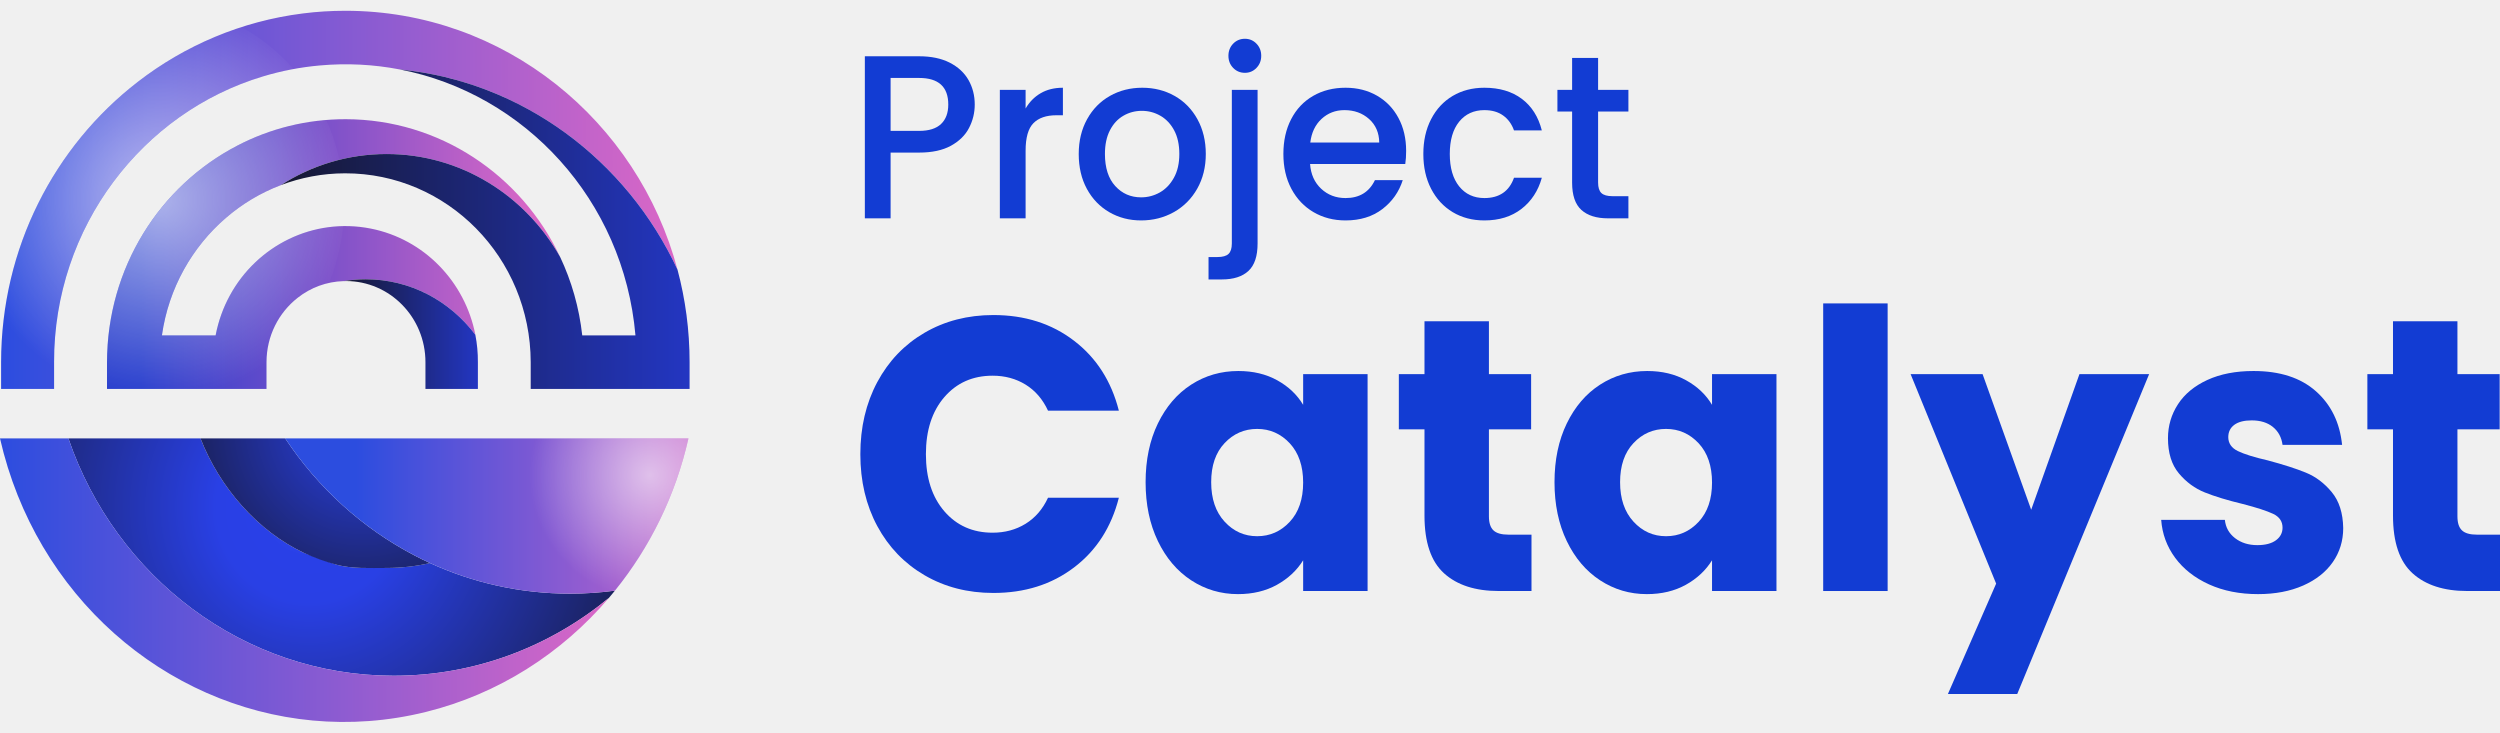
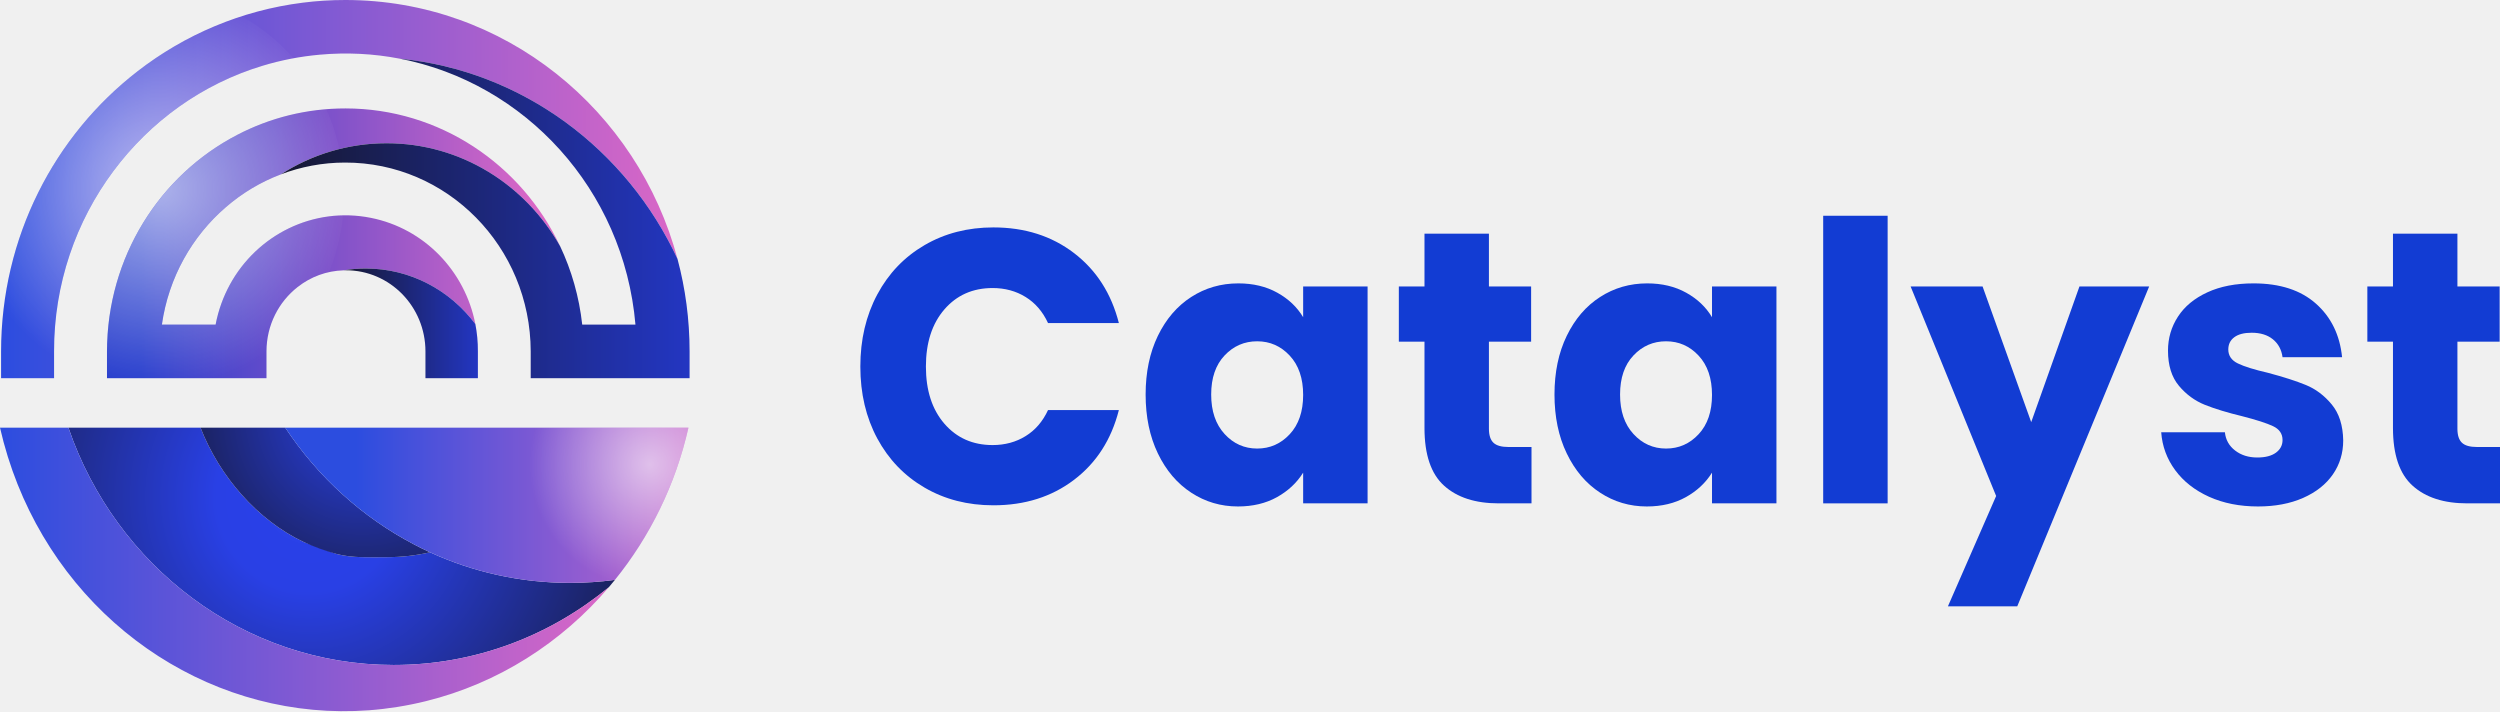
- <svg xmlns="http://www.w3.org/2000/svg" width="116" height="34" viewBox="0 0 116 34" fill="none">
-   <path d="M40.706 17.729C41.231 16.75 41.962 15.986 42.901 15.439C43.84 14.892 44.904 14.618 46.092 14.618C47.55 14.618 48.797 15.015 49.834 15.809C50.872 16.602 51.566 17.684 51.915 19.055H48.628C48.383 18.526 48.036 18.123 47.587 17.846C47.139 17.57 46.628 17.432 46.057 17.432C45.137 17.432 44.391 17.763 43.819 18.424C43.248 19.085 42.962 19.968 42.962 21.074C42.962 22.181 43.248 23.064 43.819 23.725C44.391 24.387 45.137 24.717 46.057 24.717C46.628 24.717 47.139 24.579 47.587 24.303C48.036 24.026 48.383 23.624 48.628 23.095H51.915C51.566 24.465 50.872 25.544 49.834 26.331C48.797 27.119 47.55 27.513 46.092 27.513C44.904 27.513 43.84 27.239 42.901 26.692C41.962 26.145 41.231 25.385 40.706 24.411C40.182 23.437 39.92 22.325 39.92 21.075C39.92 19.824 40.182 18.709 40.706 17.729Z" fill="#123CD3" />
-   <path d="M53.725 19.65C54.104 18.869 54.62 18.267 55.273 17.846C55.925 17.426 56.653 17.215 57.459 17.215C58.146 17.215 58.749 17.359 59.268 17.648C59.787 17.936 60.186 18.315 60.466 18.784V17.359H63.456V27.422H60.466V25.998C60.175 26.466 59.769 26.845 59.251 27.134C58.732 27.422 58.128 27.567 57.441 27.567C56.648 27.567 55.925 27.353 55.273 26.927C54.62 26.5 54.104 25.892 53.725 25.105C53.346 24.317 53.156 23.407 53.156 22.373C53.156 21.339 53.346 20.432 53.725 19.65ZM59.845 20.569C59.431 20.125 58.927 19.902 58.333 19.902C57.738 19.902 57.233 20.122 56.82 20.561C56.406 21 56.199 21.604 56.199 22.373C56.199 23.142 56.406 23.753 56.82 24.203C57.233 24.654 57.738 24.88 58.333 24.88C58.927 24.88 59.431 24.657 59.845 24.212C60.259 23.768 60.466 23.16 60.466 22.391C60.466 21.622 60.259 21.015 59.845 20.569Z" fill="#123CD3" />
-   <path d="M71.061 24.808V27.423H69.54C68.456 27.423 67.61 27.149 67.005 26.602C66.399 26.055 66.096 25.163 66.096 23.924V19.921H64.906V17.36H66.096V14.907H69.086V17.36H71.044V19.921H69.086V23.96C69.086 24.261 69.156 24.477 69.296 24.609C69.435 24.742 69.668 24.808 69.995 24.808H71.061Z" fill="#123CD3" />
-   <path d="M72.698 19.65C73.077 18.869 73.592 18.267 74.246 17.846C74.898 17.426 75.626 17.215 76.431 17.215C77.118 17.215 77.722 17.359 78.24 17.648C78.76 17.936 79.158 18.315 79.438 18.784V17.359H82.428V27.422H79.438V25.998C79.147 26.466 78.742 26.845 78.223 27.134C77.704 27.422 77.101 27.567 76.413 27.567C75.62 27.567 74.898 27.353 74.246 26.927C73.592 26.5 73.077 25.892 72.698 25.105C72.318 24.317 72.129 23.407 72.129 22.373C72.129 21.339 72.318 20.432 72.698 19.65ZM78.818 20.569C78.403 20.125 77.9 19.902 77.305 19.902C76.71 19.902 76.206 20.122 75.793 20.561C75.379 21 75.172 21.604 75.172 22.373C75.172 23.142 75.379 23.753 75.793 24.203C76.206 24.654 76.71 24.88 77.305 24.88C77.9 24.88 78.403 24.657 78.818 24.212C79.232 23.768 79.438 23.16 79.438 22.391C79.438 21.622 79.232 21.015 78.818 20.569Z" fill="#123CD3" />
-   <path d="M87.586 14.078V27.423H84.596V14.078H87.586Z" fill="#123CD3" />
-   <path d="M99.72 17.359L93.6 32.201H90.383L92.621 27.08L88.652 17.359H91.992L94.247 23.653L96.486 17.359H99.72Z" fill="#123CD3" />
-   <path d="M102.5 27.116C101.836 26.815 101.312 26.404 100.926 25.881C100.542 25.358 100.326 24.771 100.279 24.122H103.234C103.269 24.471 103.427 24.753 103.706 24.97C103.987 25.186 104.331 25.294 104.739 25.294C105.112 25.294 105.4 25.219 105.604 25.069C105.808 24.919 105.91 24.723 105.91 24.483C105.91 24.194 105.764 23.981 105.473 23.842C105.181 23.705 104.71 23.551 104.057 23.383C103.357 23.215 102.774 23.037 102.308 22.851C101.842 22.665 101.44 22.37 101.102 21.967C100.763 21.564 100.594 21.02 100.594 20.335C100.594 19.758 100.749 19.232 101.058 18.757C101.366 18.282 101.821 17.907 102.421 17.63C103.022 17.354 103.736 17.215 104.564 17.215C105.788 17.215 106.752 17.528 107.457 18.153C108.162 18.778 108.568 19.608 108.673 20.642H105.91C105.863 20.293 105.715 20.017 105.464 19.812C105.213 19.608 104.884 19.506 104.477 19.506C104.127 19.506 103.858 19.575 103.671 19.713C103.485 19.851 103.392 20.041 103.392 20.281C103.392 20.569 103.541 20.786 103.838 20.93C104.135 21.074 104.599 21.219 105.228 21.363C105.951 21.556 106.539 21.745 106.994 21.931C107.449 22.117 107.848 22.418 108.192 22.833C108.536 23.248 108.713 23.804 108.725 24.501C108.725 25.09 108.565 25.616 108.244 26.079C107.923 26.542 107.463 26.905 106.863 27.17C106.263 27.434 105.566 27.567 104.774 27.567C103.922 27.567 103.165 27.417 102.5 27.116Z" fill="#123CD3" />
-   <path d="M116.001 24.808V27.423H114.479C113.396 27.423 112.55 27.149 111.944 26.602C111.338 26.055 111.035 25.163 111.035 23.924V19.921H109.846V17.36H111.035V14.907H114.025V17.36H115.984V19.921H114.025V23.96C114.025 24.261 114.095 24.477 114.235 24.609C114.374 24.742 114.607 24.808 114.934 24.808H116.001Z" fill="#123CD3" />
-   <path d="M44.965 5.933C44.791 6.272 44.511 6.548 44.126 6.761C43.741 6.973 43.248 7.08 42.647 7.08H41.324V10.131H40.129V2.611H42.647C43.206 2.611 43.68 2.71 44.068 2.908C44.456 3.107 44.746 3.376 44.939 3.714C45.131 4.054 45.228 4.432 45.228 4.851C45.228 5.233 45.14 5.594 44.965 5.933ZM43.664 5.754C43.888 5.541 44 5.24 44 4.851C44 4.028 43.548 3.617 42.647 3.617H41.324V6.073H42.647C43.101 6.073 43.44 5.967 43.664 5.754Z" fill="#123CD3" />
-   <path d="M48.286 4.326C48.576 4.156 48.921 4.071 49.319 4.071V5.348H49.016C48.547 5.348 48.191 5.471 47.95 5.716C47.709 5.961 47.588 6.387 47.588 6.993V10.131H46.393V4.169H47.588V5.035C47.763 4.732 47.996 4.495 48.286 4.326Z" fill="#123CD3" />
-   <path d="M51.469 9.844C51.029 9.588 50.682 9.227 50.43 8.762C50.178 8.297 50.053 7.758 50.053 7.144C50.053 6.539 50.182 6.001 50.441 5.532C50.7 5.063 51.053 4.703 51.501 4.45C51.948 4.198 52.449 4.071 53.001 4.071C53.553 4.071 54.054 4.198 54.501 4.45C54.949 4.703 55.302 5.063 55.561 5.532C55.819 6.001 55.949 6.539 55.949 7.144C55.949 7.75 55.816 8.288 55.55 8.757C55.284 9.226 54.922 9.588 54.464 9.844C54.006 10.1 53.5 10.228 52.948 10.228C52.402 10.228 51.91 10.1 51.469 9.844ZM53.814 8.93C54.083 8.778 54.302 8.551 54.469 8.248C54.638 7.945 54.721 7.577 54.721 7.144C54.721 6.712 54.641 6.346 54.48 6.046C54.319 5.747 54.106 5.522 53.84 5.37C53.574 5.218 53.288 5.143 52.98 5.143C52.672 5.143 52.387 5.218 52.125 5.37C51.863 5.522 51.654 5.747 51.501 6.046C51.346 6.346 51.269 6.712 51.269 7.144C51.269 7.786 51.429 8.283 51.747 8.632C52.065 8.982 52.466 9.157 52.948 9.157C53.256 9.157 53.545 9.081 53.814 8.93Z" fill="#123CD3" />
-   <path d="M58.352 11.299C58.352 11.883 58.212 12.307 57.928 12.571C57.645 12.834 57.234 12.966 56.695 12.966H56.076V11.927H56.485C56.73 11.927 56.904 11.878 57.004 11.781C57.106 11.684 57.157 11.523 57.157 11.299V4.169H58.352V11.299ZM57.219 3.151C57.073 3 56.999 2.813 56.999 2.589C56.999 2.365 57.073 2.178 57.219 2.026C57.366 1.875 57.548 1.799 57.765 1.799C57.975 1.799 58.154 1.875 58.3 2.026C58.447 2.178 58.521 2.365 58.521 2.589C58.521 2.813 58.447 3 58.3 3.151C58.154 3.303 57.975 3.379 57.765 3.379C57.548 3.379 57.366 3.303 57.219 3.151Z" fill="#123CD3" />
-   <path d="M65.204 7.61H60.787C60.822 8.086 60.993 8.468 61.301 8.757C61.608 9.045 61.986 9.19 62.434 9.19C63.077 9.19 63.532 8.912 63.797 8.357H65.088C64.913 8.905 64.597 9.354 64.139 9.703C63.68 10.053 63.112 10.228 62.434 10.228C61.881 10.228 61.386 10.1 60.949 9.844C60.512 9.588 60.169 9.227 59.921 8.762C59.673 8.297 59.549 7.758 59.549 7.144C59.549 6.532 59.669 5.992 59.911 5.527C60.152 5.061 60.491 4.703 60.929 4.45C61.365 4.198 61.867 4.071 62.434 4.071C62.979 4.071 63.465 4.194 63.892 4.439C64.318 4.685 64.651 5.029 64.888 5.473C65.127 5.917 65.245 6.427 65.245 7.004C65.245 7.228 65.232 7.429 65.204 7.61ZM63.997 6.614C63.99 6.16 63.832 5.795 63.525 5.522C63.217 5.247 62.836 5.11 62.381 5.11C61.968 5.11 61.615 5.246 61.321 5.516C61.028 5.787 60.853 6.153 60.797 6.614L63.997 6.614Z" fill="#123CD3" />
-   <path d="M66.405 5.527C66.646 5.061 66.98 4.703 67.406 4.45C67.833 4.198 68.323 4.071 68.875 4.071C69.574 4.071 70.153 4.243 70.612 4.586C71.07 4.928 71.379 5.417 71.541 6.052H70.25C70.145 5.756 69.977 5.525 69.746 5.359C69.515 5.193 69.225 5.11 68.875 5.11C68.386 5.11 67.996 5.289 67.705 5.646C67.415 6.003 67.27 6.503 67.27 7.144C67.27 7.786 67.415 8.288 67.705 8.648C67.996 9.009 68.386 9.19 68.875 9.19C69.567 9.19 70.026 8.876 70.25 8.248H71.541C71.372 8.854 71.057 9.336 70.596 9.693C70.134 10.05 69.561 10.228 68.875 10.228C68.323 10.228 67.833 10.1 67.406 9.844C66.98 9.588 66.646 9.227 66.405 8.762C66.163 8.297 66.043 7.758 66.043 7.144C66.043 6.532 66.163 5.992 66.405 5.527Z" fill="#123CD3" />
-   <path d="M74.152 5.175V8.475C74.152 8.699 74.203 8.859 74.304 8.957C74.406 9.054 74.578 9.103 74.823 9.103H75.558V10.131H74.614C74.076 10.131 73.662 10.001 73.376 9.741C73.089 9.481 72.946 9.06 72.946 8.475V5.175H72.264V4.169H72.946V2.687H74.152V4.169H75.558V5.175H74.152Z" fill="#123CD3" />
-   <path d="M14.092 25.649C14.08 25.643 14.104 25.657 14.092 25.649C11.941 24.63 10.193 22.616 9.302 20.342H3.174C5.366 26.757 11.296 31.354 18.266 31.354C22.043 31.354 25.514 30.004 28.252 27.744C28.346 27.633 28.44 27.52 28.532 27.407C27.852 27.498 27.158 27.546 26.453 27.546C24.138 27.546 21.938 27.038 19.953 26.126C19.304 26.274 18.63 26.352 17.939 26.352C17.14 26.352 16.355 26.399 15.615 26.203C15.611 26.203 15.62 26.205 15.615 26.203" fill="url(#paint0_radial_3411_5260)" />
-   <path d="M14.092 25.65C14.572 25.873 15.096 26.067 15.616 26.204C15.611 26.204 15.62 26.206 15.616 26.204C16.355 26.399 17.141 26.353 17.939 26.353C18.631 26.353 19.305 26.275 19.954 26.127C19.711 26.017 19.472 25.899 19.238 25.776C16.819 24.514 14.754 22.636 13.234 20.343H9.303C10.193 22.616 11.941 24.631 14.092 25.65Z" fill="url(#paint1_radial_3411_5260)" />
-   <path d="M28.252 27.744C26.052 30.326 23.113 32.205 19.766 33.033C12.694 34.783 5.604 31.478 1.992 25.364C1.098 23.852 0.416 22.166 0 20.342H3.175C5.367 26.757 11.297 31.354 18.267 31.354C22.044 31.354 25.515 30.004 28.252 27.744Z" fill="url(#paint2_linear_3411_5260)" />
-   <path d="M31.945 20.342C31.341 22.993 30.156 25.398 28.532 27.407C27.852 27.498 27.159 27.546 26.454 27.546C24.139 27.546 21.939 27.038 19.954 26.126C19.711 26.016 19.472 25.899 19.238 25.775C16.819 24.513 14.754 22.635 13.234 20.342L31.945 20.342Z" fill="url(#paint3_linear_3411_5260)" />
-   <path d="M31.438 12.517C29.07 7.425 24.243 3.782 18.543 3.221C18.541 3.221 18.54 3.221 18.54 3.221C17.346 2.99 16.101 2.923 14.832 3.038C13.925 3.12 13.045 3.291 12.201 3.546C9.389 4.39 6.975 6.133 5.259 8.44C3.525 10.77 2.505 13.675 2.51 16.806V18.048H0.051V16.806C0.052 11.497 2.538 6.781 6.385 3.806C6.387 3.801 6.387 3.801 6.388 3.803C8.572 2.112 11.195 0.983 14.051 0.624C14.698 0.541 15.358 0.5 16.026 0.5C23.392 0.5 29.593 5.592 31.438 12.517Z" fill="url(#paint4_linear_3411_5260)" />
-   <path d="M7.513 15.562H10.004C10.132 14.896 10.358 14.274 10.665 13.712C11.921 11.403 14.531 10.074 17.208 10.607C19.691 11.101 21.578 13.079 22.057 15.534C20.882 13.967 19.042 12.959 16.974 12.959C16.625 12.959 16.281 12.988 15.946 13.044C15.945 13.044 15.945 13.044 15.943 13.044C15.146 13.066 14.41 13.348 13.817 13.813C13.816 13.814 13.816 13.814 13.814 13.814C13.813 13.816 13.813 13.816 13.812 13.817C12.932 14.505 12.366 15.588 12.366 16.806V18.048H4.965V16.806C4.971 12.422 7.424 8.626 11.003 6.761C12.514 5.971 14.226 5.528 16.041 5.531C20.39 5.537 24.199 8.119 25.993 11.928C24.381 9.069 21.378 7.147 17.94 7.147C16.137 7.147 14.453 7.676 13.028 8.592C13.026 8.592 13.026 8.592 13.025 8.594H13.023C12.09 8.948 11.231 9.463 10.481 10.111C8.919 11.455 7.825 13.364 7.513 15.562Z" fill="url(#paint5_linear_3411_5260)" />
-   <path d="M22.174 16.805V18.047H19.741V16.805C19.741 14.725 18.089 13.04 16.052 13.041C16.016 13.041 15.981 13.041 15.945 13.044C16.28 12.988 16.624 12.959 16.973 12.959C19.041 12.959 20.881 13.967 22.056 15.534V15.536C22.137 15.947 22.177 16.372 22.174 16.805Z" fill="url(#paint6_linear_3411_5260)" />
-   <path d="M31.997 16.805V18.048H24.625V16.805C24.614 11.955 20.756 8.033 16.006 8.042C14.963 8.044 13.959 8.238 13.027 8.592C14.452 7.676 16.137 7.147 17.939 7.147C21.378 7.147 24.38 9.069 25.992 11.927C26.52 13.044 26.873 14.268 27.016 15.562H29.485C28.94 9.269 24.336 4.339 18.542 3.221C24.243 3.781 29.07 7.425 31.438 12.517V12.519C31.802 13.884 31.997 15.322 31.997 16.805Z" fill="url(#paint7_linear_3411_5260)" />
-   <mask id="mask0_3411_5260" style="mask-type:luminance" maskUnits="userSpaceOnUse" x="0" y="0" width="32" height="34">
-     <path d="M28.252 27.744C26.052 30.326 23.113 32.206 19.766 33.033C12.694 34.783 5.604 31.478 1.992 25.364C1.098 23.852 0.416 22.167 0 20.343H3.175C5.367 26.758 11.297 31.355 18.267 31.355C22.044 31.355 25.515 30.004 28.252 27.744ZM13.234 20.343C14.754 22.636 16.819 24.513 19.238 25.775C19.472 25.899 19.711 26.017 19.954 26.127C21.939 27.039 24.139 27.546 26.454 27.546C27.159 27.546 27.852 27.498 28.532 27.407C30.156 25.398 31.341 22.993 31.945 20.343H13.234V20.343ZM16.025 0.5C15.357 0.5 14.698 0.541 14.051 0.624C11.195 0.983 8.571 2.112 6.388 3.803C6.386 3.801 6.386 3.801 6.385 3.806C2.538 6.781 0.052 11.497 0.05 16.806V18.048H2.509V16.806C2.505 13.675 3.524 10.77 5.259 8.44C6.974 6.133 9.389 4.39 12.2 3.546C13.045 3.291 13.925 3.12 14.831 3.038C16.101 2.923 17.345 2.99 18.539 3.221C18.539 3.221 18.541 3.221 18.542 3.221C24.242 3.782 29.07 7.425 31.437 12.517C29.593 5.592 23.392 0.5 16.025 0.5ZM10.481 10.111C11.23 9.463 12.089 8.948 13.023 8.594H13.024C13.025 8.593 13.025 8.593 13.027 8.593C14.452 7.676 16.136 7.147 17.939 7.147C21.377 7.147 24.38 9.069 25.992 11.928C24.198 8.119 20.389 5.537 16.04 5.531C14.225 5.528 12.513 5.971 11.002 6.761C7.423 8.626 4.97 12.423 4.964 16.806V18.048H12.365V16.806C12.365 15.588 12.931 14.505 13.811 13.818C13.812 13.816 13.812 13.816 13.814 13.814C13.815 13.814 13.815 13.814 13.816 13.813C14.409 13.348 15.145 13.066 15.942 13.044C15.944 13.044 15.944 13.044 15.945 13.044C16.28 12.988 16.624 12.959 16.973 12.959C19.041 12.959 20.881 13.967 22.056 15.535C21.577 13.079 19.69 11.101 17.207 10.608C14.53 10.075 11.92 11.404 10.664 13.712C10.358 14.274 10.131 14.896 10.004 15.562H7.512C7.824 13.364 8.918 11.456 10.481 10.111Z" fill="white" />
+ <svg xmlns="http://www.w3.org/2000/svg" width="116" height="33" viewBox="0 0 116 33" fill="none">
+   <path d="M40.706 13.663C41.231 12.683 41.962 11.92 42.901 11.373C43.84 10.826 44.904 10.552 46.092 10.552C47.55 10.552 48.797 10.949 49.834 11.742C50.872 12.536 51.566 13.618 51.915 14.989H48.628C48.383 14.459 48.036 14.057 47.587 13.78C47.139 13.503 46.628 13.365 46.057 13.365C45.137 13.365 44.391 13.696 43.819 14.357C43.248 15.018 42.962 15.902 42.962 17.008C42.962 18.114 43.248 18.998 43.819 19.659C44.391 20.32 45.137 20.651 46.057 20.651C46.628 20.651 47.139 20.513 47.587 20.236C48.036 19.96 48.383 19.557 48.628 19.028H51.915C51.566 20.399 50.872 21.478 49.834 22.265C48.797 23.053 47.55 23.446 46.092 23.446C44.904 23.446 43.84 23.173 42.901 22.626C41.962 22.079 41.231 21.318 40.706 20.345C40.182 19.371 39.92 18.259 39.92 17.008C39.92 15.758 40.182 14.643 40.706 13.663Z" fill="#123CD3" />
+   <path d="M53.725 15.583C54.104 14.802 54.62 14.201 55.273 13.78C55.925 13.36 56.654 13.149 57.459 13.149C58.146 13.149 58.75 13.293 59.268 13.582C59.787 13.87 60.186 14.249 60.466 14.718V13.293H63.456V23.356H60.466V21.931C60.175 22.4 59.769 22.779 59.251 23.068C58.732 23.356 58.128 23.5 57.441 23.5C56.648 23.5 55.925 23.287 55.273 22.86C54.62 22.434 54.104 21.826 53.725 21.039C53.346 20.251 53.157 19.341 53.157 18.306C53.157 17.273 53.346 16.365 53.725 15.583ZM59.845 16.503C59.431 16.058 58.927 15.836 58.333 15.836C57.738 15.836 57.233 16.055 56.82 16.494C56.406 16.933 56.199 17.537 56.199 18.306C56.199 19.076 56.406 19.686 56.82 20.137C57.233 20.588 57.738 20.813 58.333 20.813C58.927 20.813 59.431 20.591 59.845 20.146C60.259 19.701 60.466 19.094 60.466 18.325C60.466 17.555 60.259 16.948 59.845 16.503Z" fill="#123CD3" />
+   <path d="M71.062 20.741V23.356H69.54C68.457 23.356 67.611 23.083 67.005 22.535C66.399 21.989 66.096 21.096 66.096 19.858V15.854H64.906V13.293H66.096V10.841H69.086V13.293H71.044V15.854H69.086V19.894C69.086 20.194 69.156 20.411 69.296 20.543C69.435 20.675 69.668 20.741 69.995 20.741H71.062Z" fill="#123CD3" />
+   <path d="M72.697 15.583C73.076 14.802 73.591 14.201 74.245 13.78C74.897 13.36 75.625 13.149 76.43 13.149C77.118 13.149 77.721 13.293 78.24 13.582C78.759 13.87 79.157 14.249 79.437 14.718V13.293H82.427V23.356H79.437V21.931C79.146 22.4 78.741 22.779 78.222 23.068C77.703 23.356 77.1 23.5 76.412 23.5C75.619 23.5 74.897 23.287 74.245 22.86C73.591 22.434 73.076 21.826 72.697 21.039C72.317 20.251 72.128 19.341 72.128 18.306C72.128 17.273 72.317 16.365 72.697 15.583ZM78.817 16.503C78.403 16.058 77.899 15.836 77.305 15.836C76.71 15.836 76.205 16.055 75.792 16.494C75.377 16.933 75.171 17.537 75.171 18.306C75.171 19.076 75.377 19.686 75.792 20.137C76.205 20.588 76.71 20.813 77.305 20.813C77.899 20.813 78.403 20.591 78.817 20.146C79.231 19.701 79.437 19.094 79.437 18.325C79.437 17.555 79.231 16.948 78.817 16.503Z" fill="#123CD3" />
+   <path d="M87.586 10.011V23.356H84.596V10.011H87.586Z" fill="#123CD3" />
+   <path d="M99.721 13.293L93.6 28.135H90.383L92.621 23.014L88.653 13.293H91.992L94.248 19.587L96.486 13.293H99.721Z" fill="#123CD3" />
+   <path d="M102.5 23.05C101.836 22.749 101.312 22.337 100.927 21.814C100.543 21.291 100.326 20.705 100.28 20.056H103.235C103.27 20.405 103.428 20.687 103.707 20.903C103.987 21.12 104.331 21.228 104.739 21.228C105.112 21.228 105.4 21.153 105.605 21.003C105.808 20.853 105.91 20.657 105.91 20.417C105.91 20.128 105.764 19.915 105.473 19.776C105.181 19.638 104.71 19.485 104.057 19.317C103.357 19.148 102.774 18.971 102.308 18.785C101.842 18.598 101.44 18.304 101.102 17.901C100.764 17.498 100.595 16.954 100.595 16.269C100.595 15.692 100.749 15.166 101.058 14.691C101.366 14.216 101.822 13.84 102.422 13.564C103.022 13.287 103.736 13.149 104.564 13.149C105.788 13.149 106.752 13.462 107.457 14.087C108.163 14.712 108.568 15.541 108.673 16.575H105.91C105.863 16.227 105.715 15.95 105.465 15.746C105.214 15.541 104.884 15.439 104.477 15.439C104.127 15.439 103.859 15.508 103.672 15.647C103.486 15.785 103.393 15.974 103.393 16.215C103.393 16.503 103.541 16.72 103.838 16.864C104.135 17.008 104.599 17.152 105.228 17.297C105.951 17.489 106.54 17.679 106.995 17.865C107.449 18.051 107.849 18.352 108.193 18.767C108.536 19.181 108.713 19.737 108.725 20.434C108.725 21.024 108.565 21.55 108.245 22.012C107.924 22.476 107.463 22.839 106.863 23.104C106.263 23.368 105.566 23.5 104.774 23.5C103.923 23.5 103.165 23.35 102.5 23.05Z" fill="#123CD3" />
+   <path d="M116 20.741V23.356H114.478C113.395 23.356 112.549 23.083 111.943 22.535C111.337 21.989 111.034 21.096 111.034 19.858V15.854H109.845V13.293H111.034V10.841H114.024V13.293H115.983V15.854H114.024V19.894C114.024 20.194 114.094 20.411 114.234 20.543C114.373 20.675 114.606 20.741 114.933 20.741H116Z" fill="#123CD3" />
+   <path d="M14.092 25.15C14.081 25.143 14.104 25.157 14.092 25.15C11.941 24.131 10.193 22.116 9.303 19.843H3.175C5.367 26.258 11.297 30.855 18.267 30.855C22.044 30.855 25.515 29.504 28.252 27.244C28.347 27.133 28.441 27.02 28.532 26.907C27.852 26.998 27.159 27.046 26.454 27.046C24.139 27.046 21.939 26.539 19.954 25.627C19.305 25.775 18.631 25.853 17.939 25.853C17.141 25.853 16.355 25.899 15.616 25.704C15.612 25.704 15.62 25.705 15.616 25.704" fill="url(#paint0_radial_5546_226348)" />
+   <path d="M14.092 25.15C14.572 25.373 15.096 25.566 15.616 25.704C15.612 25.704 15.62 25.705 15.616 25.704C16.355 25.899 17.141 25.853 17.939 25.853C18.631 25.853 19.305 25.775 19.954 25.627C19.711 25.517 19.472 25.399 19.238 25.275C16.819 24.013 14.754 22.136 13.235 19.843H9.303C10.193 22.116 11.942 24.131 14.092 25.15Z" fill="url(#paint1_radial_5546_226348)" />
+   <path d="M28.252 27.244C26.052 29.826 23.113 31.706 19.766 32.533C12.694 34.283 5.604 30.978 1.992 24.864C1.098 23.352 0.416 21.667 0 19.843H3.175C5.367 26.258 11.297 30.855 18.267 30.855C22.044 30.855 25.515 29.504 28.252 27.244Z" fill="url(#paint2_linear_5546_226348)" />
+   <path d="M31.945 19.843C31.341 22.493 30.156 24.898 28.532 26.907C27.852 26.998 27.159 27.046 26.454 27.046C24.139 27.046 21.939 26.539 19.954 25.627C19.711 25.517 19.472 25.399 19.238 25.275C16.819 24.013 14.754 22.136 13.234 19.843L31.945 19.843Z" fill="url(#paint3_linear_5546_226348)" />
+   <path d="M31.437 12.017C29.07 6.925 24.242 3.282 18.542 2.721C18.541 2.721 18.539 2.721 18.539 2.721C17.345 2.49 16.101 2.423 14.831 2.538C13.925 2.62 13.045 2.791 12.2 3.046C9.389 3.89 6.974 5.633 5.259 7.94C3.524 10.27 2.505 13.175 2.509 16.306V17.548H0.05V16.306C0.052 10.997 2.537 6.281 6.385 3.306C6.386 3.301 6.386 3.301 6.388 3.303C8.571 1.612 11.194 0.483 14.05 0.124C14.698 0.041 15.357 0 16.025 0C23.392 -1.52777e-05 29.593 5.092 31.437 12.017Z" fill="url(#paint4_linear_5546_226348)" />
+   <path d="M7.512 15.062H10.004C10.131 14.396 10.358 13.774 10.664 13.212C11.921 10.904 14.531 9.574 17.207 10.108C19.69 10.601 21.578 12.579 22.056 15.035C20.881 13.467 19.041 12.459 16.973 12.459C16.624 12.459 16.28 12.488 15.945 12.544C15.944 12.544 15.944 12.544 15.942 12.544C15.145 12.566 14.409 12.848 13.817 13.313C13.815 13.314 13.815 13.314 13.814 13.314C13.812 13.316 13.812 13.316 13.811 13.317C12.931 14.005 12.365 15.088 12.365 16.306V17.548H4.964V16.306C4.97 11.923 7.423 8.126 11.002 6.261C12.513 5.471 14.226 5.028 16.04 5.031C20.389 5.037 24.198 7.619 25.992 11.428C24.38 8.569 21.378 6.647 17.939 6.647C16.137 6.647 14.452 7.176 13.027 8.093C13.026 8.093 13.026 8.093 13.024 8.094H13.023C12.089 8.448 11.23 8.963 10.481 9.611C8.918 10.956 7.825 12.864 7.512 15.062Z" fill="url(#paint5_linear_5546_226348)" />
+   <path d="M22.174 16.306V17.548H19.741V16.306C19.741 14.225 18.089 12.54 16.052 12.541C16.016 12.541 15.981 12.541 15.945 12.544C16.28 12.488 16.624 12.459 16.973 12.459C19.041 12.459 20.881 13.467 22.056 15.035V15.036C22.137 15.447 22.177 15.872 22.174 16.306Z" fill="url(#paint6_linear_5546_226348)" />
+   <path d="M31.997 16.306V17.548H24.625V16.306C24.614 11.455 20.755 7.533 16.006 7.543C14.963 7.544 13.959 7.738 13.027 8.093C14.452 7.176 16.137 6.647 17.939 6.647C21.378 6.647 24.38 8.569 25.992 11.428C26.519 12.544 26.873 13.768 27.015 15.062H29.485C28.94 8.769 24.336 3.839 18.542 2.721C24.242 3.282 29.07 6.925 31.437 12.017V12.019C31.802 13.385 31.997 14.822 31.997 16.306Z" fill="url(#paint7_linear_5546_226348)" />
+   <mask id="mask0_5546_226348" style="mask-type:luminance" maskUnits="userSpaceOnUse" x="0" y="0" width="32" height="33">
+     <path d="M28.252 27.244C26.052 29.826 23.113 31.706 19.766 32.533C12.694 34.283 5.604 30.978 1.992 24.864C1.098 23.352 0.416 21.667 0 19.843H3.175C5.367 26.258 11.297 30.855 18.267 30.855C22.044 30.855 25.515 29.504 28.252 27.244ZM13.234 19.843C14.754 22.136 16.819 24.013 19.238 25.275C19.472 25.399 19.711 25.517 19.954 25.627C21.939 26.539 24.139 27.046 26.454 27.046C27.159 27.046 27.852 26.998 28.532 26.907C30.156 24.898 31.341 22.493 31.945 19.843H13.234V19.843ZM16.025 0C15.357 0 14.698 0.041 14.051 0.124C11.195 0.483 8.571 1.612 6.388 3.303C6.386 3.301 6.386 3.301 6.385 3.306C2.538 6.281 0.052 10.997 0.05 16.306V17.548H2.509V16.306C2.505 13.175 3.524 10.27 5.259 7.94C6.974 5.633 9.389 3.89 12.2 3.046C13.045 2.791 13.925 2.62 14.831 2.538C16.101 2.423 17.345 2.49 18.539 2.721C18.539 2.721 18.541 2.721 18.542 2.721C24.242 3.282 29.07 6.925 31.437 12.017C29.593 5.092 23.392 0 16.025 0ZM10.481 9.611C11.23 8.963 12.089 8.448 13.023 8.094H13.024C13.025 8.093 13.025 8.093 13.027 8.093C14.452 7.176 16.136 6.647 17.939 6.647C21.377 6.647 24.38 8.569 25.992 11.428C24.198 7.619 20.389 5.037 16.04 5.031C14.225 5.028 12.513 5.471 11.002 6.261C7.423 8.126 4.97 11.923 4.964 16.306V17.548H12.365V16.306C12.365 15.088 12.931 14.005 13.811 13.318C13.812 13.316 13.812 13.316 13.814 13.314C13.815 13.314 13.815 13.314 13.816 13.313C14.409 12.848 15.145 12.566 15.942 12.544C15.944 12.544 15.944 12.544 15.945 12.544C16.28 12.488 16.624 12.459 16.973 12.459C19.041 12.459 20.881 13.467 22.056 15.035C21.577 12.579 19.69 10.601 17.207 10.108C14.53 9.574 11.92 10.904 10.664 13.212C10.358 13.774 10.131 14.396 10.004 15.062H7.512C7.824 12.864 8.918 10.956 10.481 9.611Z" fill="white" />
  </mask>
-   <g mask="url(#mask0_3411_5260)">
-     <path d="M28.672 30.689C32.603 30.689 35.79 27.402 35.79 23.347C35.79 19.293 32.603 16.005 28.672 16.005C24.74 16.005 21.553 19.293 21.553 23.347C21.553 27.402 24.74 30.689 28.672 30.689Z" fill="url(#paint8_radial_3411_5260)" />
-     <path d="M6.896 18.86C11.91 18.86 15.975 14.667 15.975 9.496C15.975 4.324 11.91 0.132 6.896 0.132C1.881 0.132 -2.184 4.324 -2.184 9.496C-2.184 14.667 1.881 18.86 6.896 18.86Z" fill="url(#paint9_radial_3411_5260)" />
+   <g mask="url(#mask0_5546_226348)">
+     <path d="M28.672 30.189C32.603 30.189 35.79 26.902 35.79 22.848C35.79 18.793 32.603 15.506 28.672 15.506C24.74 15.506 21.553 18.793 21.553 22.848C21.553 26.902 24.74 30.189 28.672 30.189Z" fill="url(#paint8_radial_5546_226348)" />
+     <path d="M6.895 18.36C11.909 18.36 15.974 14.167 15.974 8.996C15.974 3.824 11.909 -0.368 6.895 -0.368C1.88 -0.368 -2.185 3.824 -2.185 8.996C-2.185 14.167 1.88 18.36 6.895 18.36Z" fill="url(#paint9_radial_5546_226348)" />
  </g>
  <defs>
-     <radialGradient id="paint0_radial_3411_5260" cx="0" cy="0" r="1" gradientUnits="userSpaceOnUse" gradientTransform="translate(14.3442 23.5223) scale(18.1545 18.7234)">
+     <radialGradient id="paint0_radial_5546_226348" cx="0" cy="0" r="1" gradientUnits="userSpaceOnUse" gradientTransform="translate(14.345 23.0225) scale(18.1545 18.7234)">
      <stop stop-color="#2A41EA" />
      <stop offset="0.236" stop-color="#2940E5" />
      <stop offset="1" stop-color="#161832" />
    </radialGradient>
-     <radialGradient id="paint1_radial_3411_5260" cx="0" cy="0" r="1" gradientUnits="userSpaceOnUse" gradientTransform="translate(16.8156 19.6911) scale(10.3947 10.7205)">
+     <radialGradient id="paint1_radial_5546_226348" cx="0" cy="0" r="1" gradientUnits="userSpaceOnUse" gradientTransform="translate(16.8158 19.1908) scale(10.3947 10.7205)">
      <stop stop-color="#2A41EA" />
      <stop offset="1" stop-color="#161832" />
    </radialGradient>
-     <linearGradient id="paint2_linear_3411_5260" x1="0" y1="26.921" x2="28.252" y2="26.921" gradientUnits="userSpaceOnUse">
+     <linearGradient id="paint2_linear_5546_226348" x1="0" y1="26.421" x2="28.252" y2="26.421" gradientUnits="userSpaceOnUse">
      <stop stop-color="#2C4DDF" />
      <stop offset="1" stop-color="#DA67C6" />
    </linearGradient>
-     <linearGradient id="paint3_linear_3411_5260" x1="16.519" y1="23.944" x2="34.505" y2="23.944" gradientUnits="userSpaceOnUse">
+     <linearGradient id="paint3_linear_5546_226348" x1="16.519" y1="23.444" x2="34.505" y2="23.444" gradientUnits="userSpaceOnUse">
      <stop stop-color="#2C4DDF" />
      <stop offset="1" stop-color="#DA67C6" />
    </linearGradient>
-     <linearGradient id="paint4_linear_3411_5260" x1="0.051" y1="9.274" x2="31.438" y2="9.274" gradientUnits="userSpaceOnUse">
+     <linearGradient id="paint4_linear_5546_226348" x1="0.05" y1="8.774" x2="31.437" y2="8.774" gradientUnits="userSpaceOnUse">
      <stop stop-color="#2C4DDF" />
      <stop offset="1" stop-color="#DA67C6" />
    </linearGradient>
-     <linearGradient id="paint5_linear_3411_5260" x1="6.526" y1="11.789" x2="27.554" y2="11.789" gradientUnits="userSpaceOnUse">
+     <linearGradient id="paint5_linear_5546_226348" x1="6.526" y1="11.289" x2="27.553" y2="11.289" gradientUnits="userSpaceOnUse">
      <stop stop-color="#283ECD" />
      <stop offset="0.871" stop-color="#DA67C6" />
    </linearGradient>
-     <linearGradient id="paint6_linear_3411_5260" x1="15.945" y1="15.503" x2="22.175" y2="15.503" gradientUnits="userSpaceOnUse">
+     <linearGradient id="paint6_linear_5546_226348" x1="15.945" y1="15.003" x2="22.175" y2="15.003" gradientUnits="userSpaceOnUse">
      <stop stop-color="#161832" />
      <stop offset="1" stop-color="#2336C2" />
    </linearGradient>
-     <linearGradient id="paint7_linear_3411_5260" x1="13.027" y1="10.634" x2="31.997" y2="10.634" gradientUnits="userSpaceOnUse">
+     <linearGradient id="paint7_linear_5546_226348" x1="13.027" y1="10.134" x2="31.997" y2="10.134" gradientUnits="userSpaceOnUse">
      <stop stop-color="#161832" />
      <stop offset="1" stop-color="#2336C2" />
    </linearGradient>
-     <radialGradient id="paint8_radial_3411_5260" cx="0" cy="0" r="1" gradientUnits="userSpaceOnUse" gradientTransform="translate(30.1466 22.0483) scale(5.6124 5.78829)">
+     <radialGradient id="paint8_radial_5546_226348" cx="0" cy="0" r="1" gradientUnits="userSpaceOnUse" gradientTransform="translate(30.1466 21.5485) scale(5.6124 5.78829)">
      <stop stop-color="white" stop-opacity="0.6" />
      <stop offset="0.991" stop-color="white" stop-opacity="0" />
    </radialGradient>
-     <radialGradient id="paint9_radial_3411_5260" cx="0" cy="0" r="1" gradientUnits="userSpaceOnUse" gradientTransform="translate(7.36112 9.25516) scale(9.0794 9.36395)">
+     <radialGradient id="paint9_radial_5546_226348" cx="0" cy="0" r="1" gradientUnits="userSpaceOnUse" gradientTransform="translate(7.36015 8.75525) scale(9.0794 9.36395)">
      <stop stop-color="white" stop-opacity="0.6" />
      <stop offset="0.991" stop-color="white" stop-opacity="0" />
    </radialGradient>
  </defs>
</svg>
